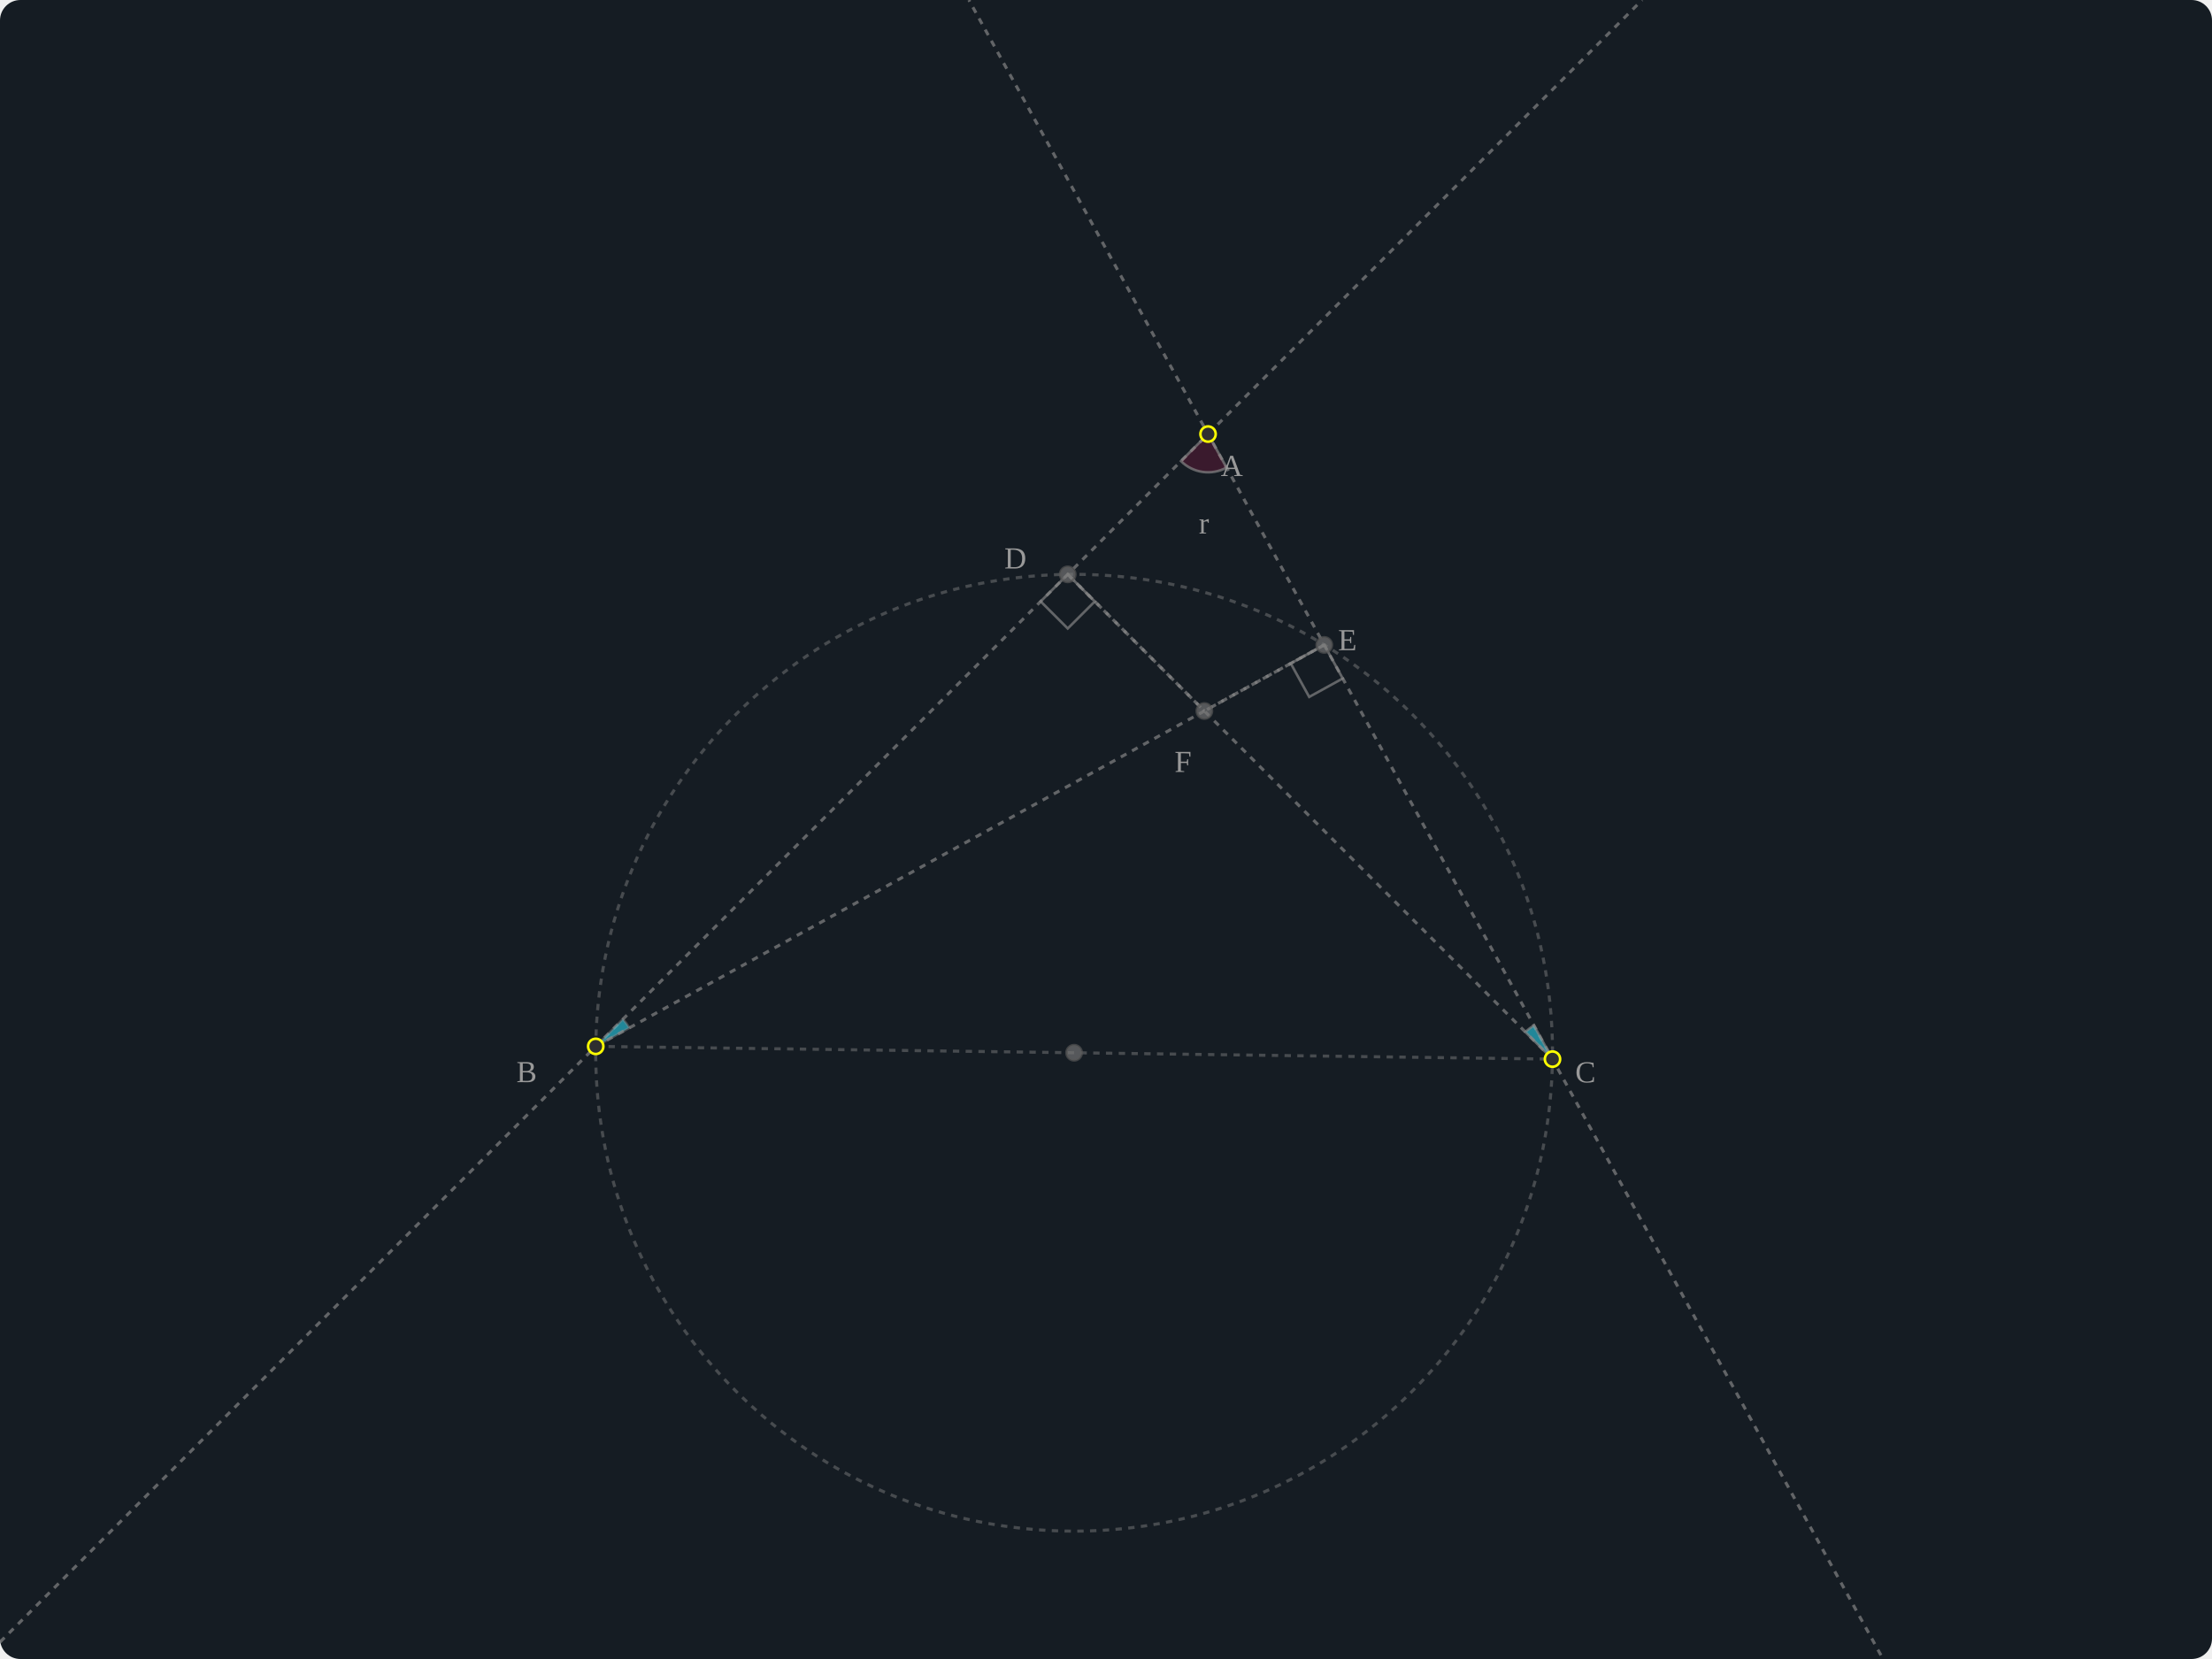
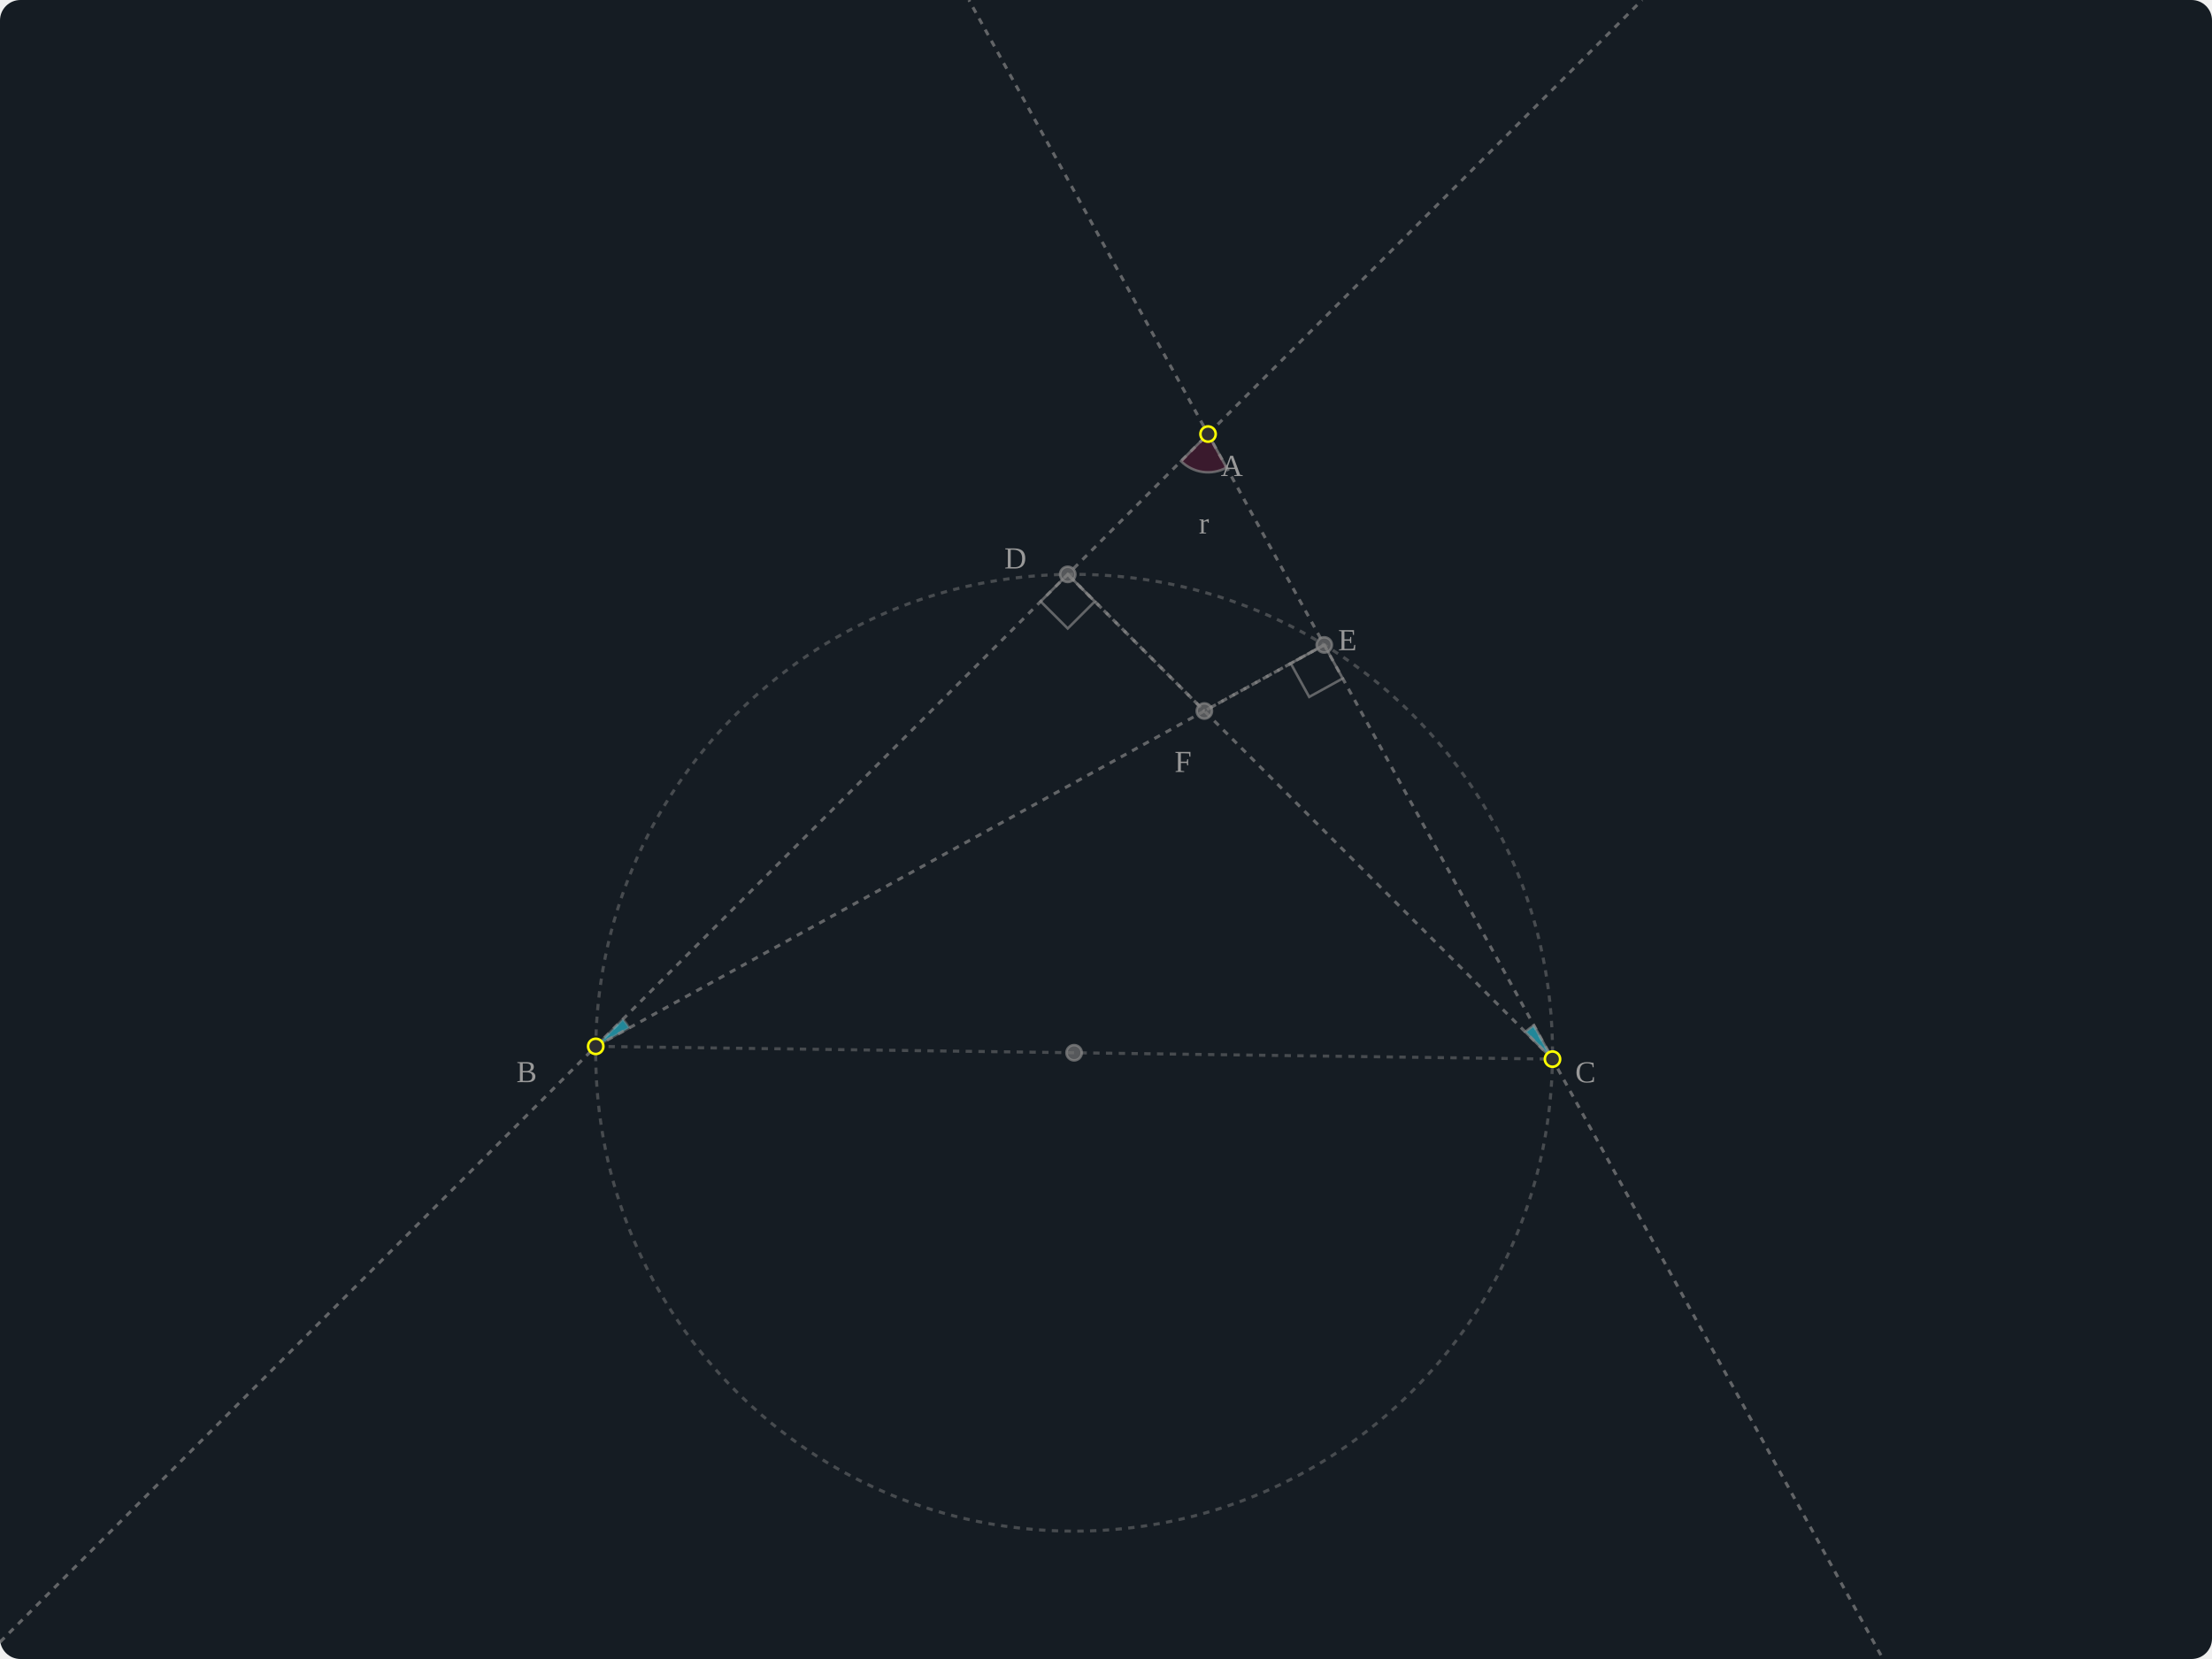
<svg xmlns="http://www.w3.org/2000/svg" xmlns:html="http://www.w3.org/1999/xhtml" xmlns:ns1="https://svgjs.com/svgjs" version="1.1" width="867" height="650.25" viewBox="0 0 867 650.25">
  <g transform="matrix(1,0,0,-1,433.5,325.125)">
    <rect width="867" height="650.25" class="fsg-board" fill="#ffffff00" rx="8" ry="8" x="-433.5" y="-325.125" />
    <rect width="0" height="0" class="fsg-ui-select-box" x="-69.5" y="55" />
    <circle r="187.517" cx="-12.5" cy="-87.5" class="circle" fill="none" stroke="#88888870" fsg_shape="true" fsg-no="15" fsg-refs="14,8" fsg-stroke-type="dashed" />
    <line x1="-433.5" y1="-318.5" x2="210.125" y2="325.125" class="line" stroke="#888888aa" fsg_shape="true" fsg-no="7" fsg-refs="5,6" fsg-stroke-type="dashed" />
    <line x1="330.285" y1="-371.814" x2="-53.742" y2="325.125" class="line" stroke="#888888aa" fsg_shape="true" fsg-no="9" fsg-refs="8,5" fsg-stroke-type="dashed" />
    <path d="M 29.393 144.393 A 15 15 0 0 1 47.239 141.862 L 40 155 Z" class="angle" fill="#ff0f6328" stroke="#888888aa" large_arc="false" fsg_shape="true" fsg-no="17" fsg-refs="6,5,8" fsg-text="r" />
    <path d="M -189.393 -74.393 A 15 15 0 0 0 -186.862 -77.761 L -200 -85 Z" class="angle" fill="#2be3ff89" stroke="#88888870" fsg_shape="true" fsg-no="18" fsg-refs="5,6,10" />
    <path d="M 167.761 -76.862 A 15 15 0 0 1 164.393 -79.393 L 175 -90 Z" class="angle" fill="#2be3ff89" stroke="#888888aa" fsg_shape="true" fsg-no="19" fsg-refs="5,8,12" />
    <circle r="3" cx="40" cy="155" class="point" stroke="#888888aa" fsg-no="5" fsg-text="A" />
    <line x1="-200" y1="-85" x2="85.546" y2="72.342" class="edge" stroke="#888888aa" fsg_shape="true" fsg-no="11" fsg-refs="6,10" fsg-stroke-type="dashed" />
    <line x1="-200" y1="-85" x2="175" y2="-90" class="edge" stroke="#88888870" fsg_shape="true" fsg-no="20" fsg-refs="6,8" fsg-stroke-type="dashed" />
    <path d="M -15 100 L -25.607 89.393 L -15 78.787 L -4.393 89.393 Z" class="angle" fill="none" stroke="#888888aa" fsg_shape="true" fsg-no="21" fsg-refs="6,12,8" />
    <path d="M 85.546 72.342 L 72.409 65.103 L 79.648 51.965 L 92.785 59.204 Z" class="angle" fill="none" stroke="#888888aa" large_arc="false" fsg_shape="true" fsg-no="22" fsg-refs="6,10,8" />
    <circle r="3" cx="-200" cy="-85" class="point" stroke="#888888aa" fsg-no="6" fsg-text="B" />
    <line x1="175" y1="-90" x2="-15" y2="100" class="edge" stroke="#888888aa" fsg_shape="true" fsg-no="13" fsg-refs="8,12" fsg-stroke-type="dashed" />
    <circle r="3" cx="175" cy="-90" class="point" stroke="#888888aa" fsg-no="8" fsg-text="C" />
    <text class="label" offset_x="5" offset_y="5" transform="matrix(1,0,0,-1,0,0)" x="45" y="-159.344" fsg-of="5" ns1:data="{&quot;leading&quot;:&quot;1.3&quot;}">
      <tspan dy="20.8" x="45" ns1:data="{&quot;leading&quot;:&quot;1.3&quot;,&quot;newLined&quot;:true}">A</tspan>
    </text>
    <text class="label" offset_x="-31.078" offset_y="3" transform="matrix(1,0,0,-1,0,0)" x="-231.078" y="78.234" fsg-of="6" ns1:data="{&quot;leading&quot;:&quot;1.3&quot;}">
      <tspan dy="20.8" x="-231.078" ns1:data="{&quot;leading&quot;:&quot;1.3&quot;,&quot;newLined&quot;:true}">B</tspan>
    </text>
    <text class="label" offset_x="8.906" offset_y="-2.156" transform="matrix(1,0,0,-1,0,0)" x="183.914" y="78.336" fsg-of="8" ns1:data="{&quot;leading&quot;:&quot;1.3&quot;}">
      <tspan dy="20.8" x="183.914" ns1:data="{&quot;leading&quot;:&quot;1.3&quot;,&quot;newLined&quot;:true}">C</tspan>
    </text>
    <line x1="85.546" y1="72.342" x2="38.553" y2="46.447" class="edge" stroke="#888888aa" fsg_shape="true" fsg-no="24" fsg-refs="10,16" fsg-stroke-type="dashed" />
    <circle r="3" cx="85.546" cy="72.342" class="intersect-point" index="0" fsg-no="10" fsg-refs="9,6" fsg-text="E" />
    <line x1="-15" y1="100" x2="38.553" y2="46.447" class="edge" stroke="#888888aa" fsg_shape="true" fsg-no="23" fsg-refs="12,16" fsg-stroke-type="dashed" />
    <circle r="3" cx="-15" cy="100" class="intersect-point" index="0" fsg-no="12" fsg-refs="7,8" fsg-text="D" />
    <text class="label" offset_x="-24.845" offset_y="-13.344" transform="matrix(1,0,0,-1,0,0)" x="-39.834" y="-123.115" fsg-of="12" ns1:data="{&quot;leading&quot;:&quot;1.3&quot;}">
      <tspan dy="20.8" x="-39.834" ns1:data="{&quot;leading&quot;:&quot;1.3&quot;,&quot;newLined&quot;:true}">D</tspan>
    </text>
    <text class="label" offset_x="5.405" offset_y="-8.945" transform="matrix(1,0,0,-1,0,0)" x="90.966" y="-91.065" fsg-of="10" ns1:data="{&quot;leading&quot;:&quot;1.3&quot;}">
      <tspan dy="20.8" x="90.966" ns1:data="{&quot;leading&quot;:&quot;1.3&quot;,&quot;newLined&quot;:true}">E</tspan>
    </text>
    <circle r="3" cx="-12.5" cy="-87.5" class="mid-point" fsg-no="14" fsg-refs="6,8" />
    <circle r="3" cx="38.553" cy="46.447" class="intersect-point" index="0" fsg-no="16" fsg-refs="13,11" fsg-text="F" />
    <text class="label" offset_x="-11.711" offset_y="12.863" transform="matrix(1,0,0,-1,0,0)" x="26.855" y="-43.348" fsg-of="16" ns1:data="{&quot;leading&quot;:&quot;1.3&quot;}">
      <tspan dy="20.8" x="26.855" ns1:data="{&quot;leading&quot;:&quot;1.3&quot;,&quot;newLined&quot;:true}">F</tspan>
    </text>
    <text class="label" offset_x="-3.617" offset_y="15.484" transform="matrix(1,0,0,-1,0,0)" x="36.391" y="-136.805" fsg-of="17" ns1:data="{&quot;leading&quot;:&quot;1.3&quot;}">
      <tspan dy="20.8" x="36.391" ns1:data="{&quot;leading&quot;:&quot;1.3&quot;,&quot;newLined&quot;:true}">r</tspan>
    </text>
  </g>
  <defs>
    <style>
svg {
  user-select: none;
  -webkit-user-select: none;
}

svg .fsg-board {
  fill: #151c23;
}

svg .fsg-ui-select-box {
  stroke-width: 0.5;
  fill: none;
}

svg .menu {
  font: 0.9em Roboto, Helvetica, Sans-Serif, Times, serif, monospace;
}

svg .menu_title {
  fill: #aaa;
  font-family: Georgia, 'Times New Roman', Times, serif;
}

svg .menu_item {
  font-weight: 300;
  fill: #888;
}

svg .menu_item:hover {
  fill: #fff;
  cursor: pointer;
}

svg *[fsg_hidden] {
  visibility: hidden;
}

svg *[fsg_shape]:hover {
  stroke: #fff;
}

svg *[fsg-stroke-type="dashed"] {
  stroke-dasharray: 2.5 2.5;
  stroke-width: 1.2;
}

svg *[fsg-stroke-type="dashed2"] {
  stroke-dasharray: 6 3;
  stroke-width: 1.2;
}

svg *[fsg-stroke-type="dashed3"] {
  stroke-dasharray: 5 5;
  stroke-width: 1.2;
}

svg *[fsg-stroke-type="dashed4"] {
  stroke-dasharray: 3 2 8;
  stroke-width: 1.2;
}

svg .axis-x, svg .axis-y {
  stroke: #555; 
  stroke-width: 1.2;
}

svg .vector-marker-start, svg .vector-marker-end {
  fill: #999;
}

svg .point {
  fill: #2f2f2f;
  stroke: #ff0;
}

svg .pin-point {
  fill: #777777aa;
  stroke: #ff0;
}

svg .mid-point, svg .intersect-point {
  fill: #777777aa;
-   stroke: #565656aa;
+   stroke: #8a8a8aaa;
}

svg .point:hover, svg .pin-point:hover {
  cursor: grab;
}

svg .mid-point:hover, svg .intersect-point:hover {
  cursor: pointer;
}

svg g, svg div, svg foreignObject, svg span {
  position: relative;
}

svg span.base {
  position: relative !important;
}

svg .latex-container {
  width: max-content;
  height: max-content;
  position: fixed; /* important for Safari */
}

svg .latex,
svg .label {
  color: #999;
  fill: #999;
  font-family: 'KaTeX_Math', 'Times New Roman', Times, serif;
}

svg .length-marker,
svg .angle-marker {
  fill: none
}
</style>
    <html:link rel="stylesheet" href="https://rintaroutw.github.io/fsg/style/runtime.css" />
    <html:link rel="stylesheet" href="https://cdn.jsdelivr.net/npm/katex@0.12.0/dist/katex.min.css" />
    <marker markerWidth="6" markerHeight="6" refX="3" refY="3" viewBox="0 0 6 6" orient="auto" class="vector-start-marker">
      <circle r="3" cx="3" cy="3" class="vector-marker-start" />
    </marker>
    <marker markerWidth="10" markerHeight="6" refX="10" refY="3" viewBox="0 0 10 6" orient="auto" class="vector-end-marker" id="SvgjsMarker1000">
      <polygon points="0 0, 10 3, 0 6" stroke-width="1" class="vector-marker-end" />
    </marker>
  </defs>
</svg>
